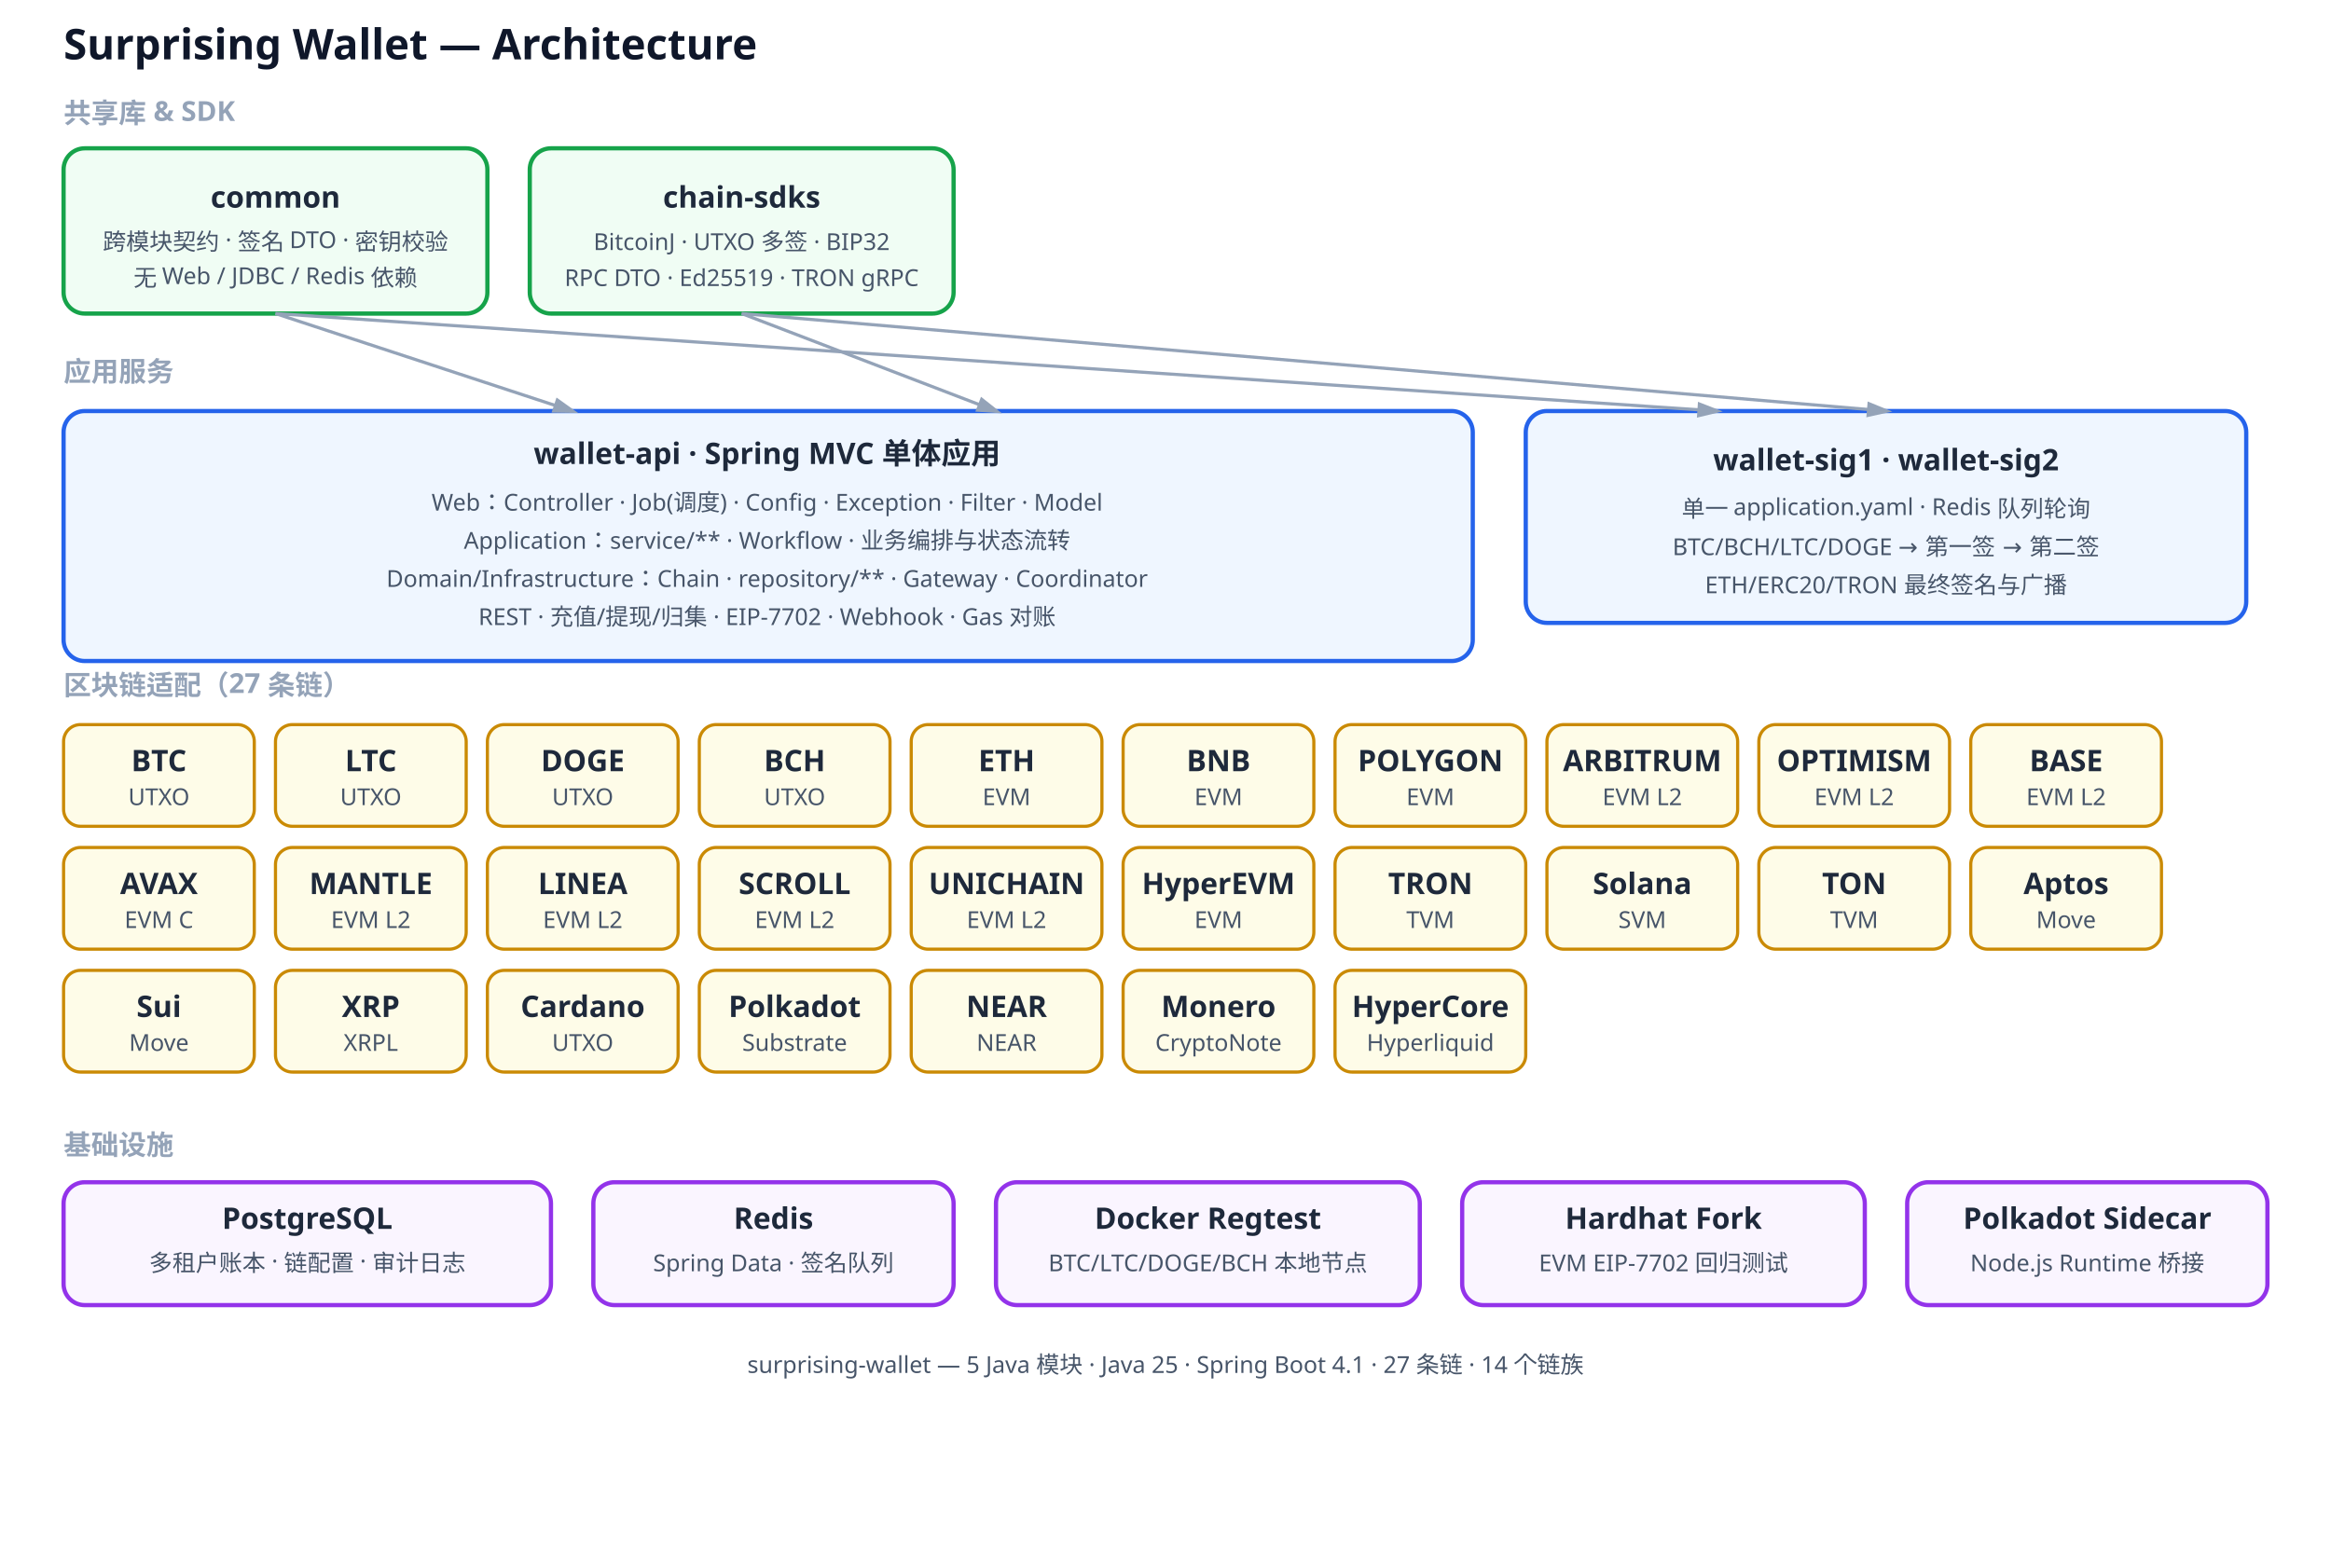
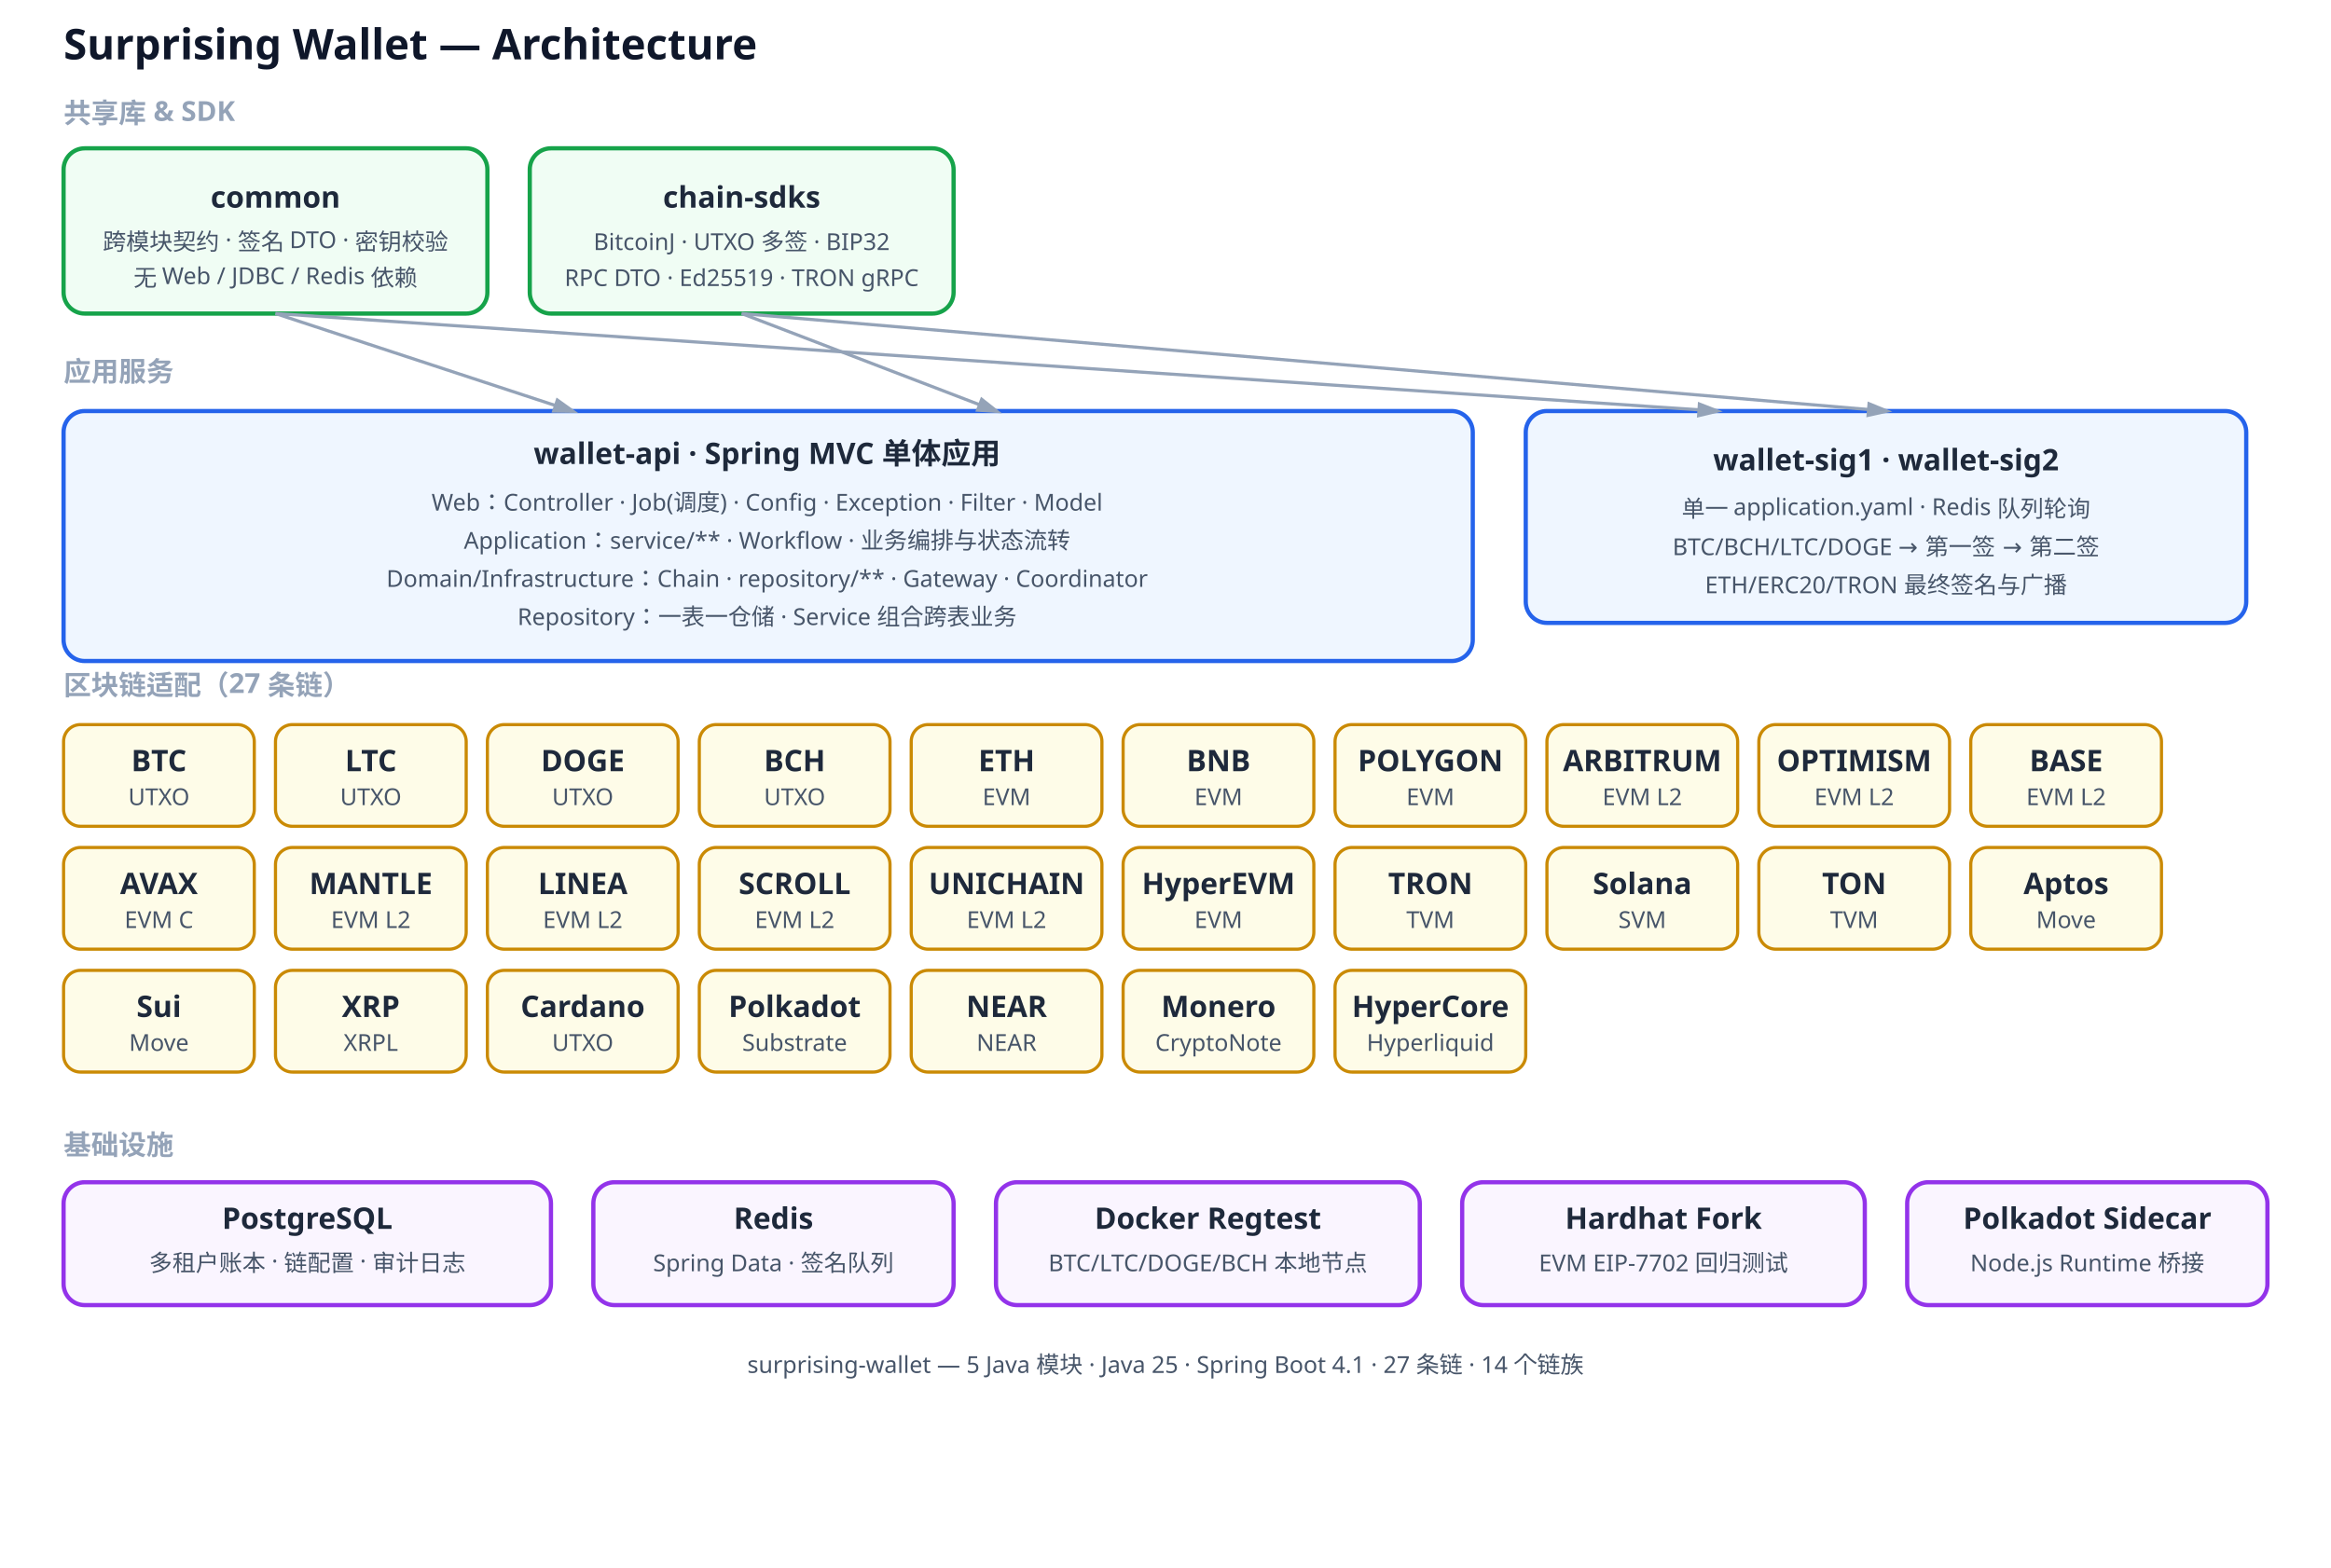
<svg xmlns="http://www.w3.org/2000/svg" width="1100" height="740" viewBox="0 0 1100 740">
  <style>
    .svc   { fill: #eff6ff; stroke: #2563eb; stroke-width: 2; rx: 10; }
    .lib   { fill: #f0fdf4; stroke: #16a34a; stroke-width: 2; rx: 10; }
    .chain { fill: #fefce8; stroke: #ca8a04; stroke-width: 1.5; rx: 8; }
    .infra { fill: #faf5ff; stroke: #9333ea; stroke-width: 2; rx: 10; }
    .label { font: 14px sans-serif; font-weight: 700; fill: #1e293b; }
    .desc  { font: 11px sans-serif; fill: #475569; }
    .title { font: 20px sans-serif; font-weight: 700; fill: #0f172a; }
    .sep   { font: 13px sans-serif; font-weight: 600; fill: #94a3b8; }
    .arrow { stroke: #94a3b8; stroke-width: 1.5; marker-end: url(#arr); }
  </style>
  <defs>
    <marker id="arr" markerWidth="8" markerHeight="8" refX="6" refY="2.5" orient="auto" markerUnits="strokeWidth">
      <path d="M0,0 L0,5 L8,2.5 z" fill="#94a3b8" />
    </marker>
  </defs>
  <text x="30" y="28" class="title">Surprising Wallet —  Architecture</text>
  <text x="30" y="58" class="sep"> 共享库 &amp; SDK</text>
  <rect x="30" y="70" width="200" height="78" class="lib" />
  <text x="130" y="98" text-anchor="middle" class="label">common</text>
  <text x="130" y="118" text-anchor="middle" class="desc">跨模块契约 · 签名 DTO · 密钥校验</text>
  <text x="130" y="135" text-anchor="middle" class="desc">无 Web / JDBC / Redis 依赖</text>
  <rect x="250" y="70" width="200" height="78" class="lib" />
  <text x="350" y="98" text-anchor="middle" class="label">chain-sdks</text>
  <text x="350" y="118" text-anchor="middle" class="desc">BitcoinJ · UTXO 多签 · BIP32</text>
  <text x="350" y="135" text-anchor="middle" class="desc">RPC DTO · Ed25519 · TRON gRPC</text>
  <text x="30" y="180" class="sep"> 应用服务</text>
  <rect x="30" y="194" width="665" height="118" class="svc" />
  <text x="362" y="219" text-anchor="middle" class="label">wallet-api · Spring MVC 单体应用</text>
  <text x="362" y="241" text-anchor="middle" class="desc">Web：Controller · Job(调度) · Config · Exception · Filter · Model</text>
  <text x="362" y="259" text-anchor="middle" class="desc">Application：service/** · Workflow · 业务编排与状态流转</text>
  <text x="362" y="277" text-anchor="middle" class="desc">Domain/Infrastructure：Chain · repository/** · Gateway · Coordinator</text>
-   <text x="362" y="295" text-anchor="middle" class="desc">REST · 充值/提现/归集 · EIP-7702 · Webhook · Gas 对账</text>
+   <text x="362" y="295" text-anchor="middle" class="desc">Repository：一表一仓储 · Service 组合跨表业务</text>
  <rect x="720" y="194" width="340" height="100" class="svc" />
  <text x="890" y="222" text-anchor="middle" class="label">wallet-sig1 · wallet-sig2</text>
  <text x="890" y="244" text-anchor="middle" class="desc">单一 application.yaml · Redis 队列轮询</text>
  <text x="890" y="262" text-anchor="middle" class="desc">BTC/BCH/LTC/DOGE → 第一签 → 第二签</text>
  <text x="890" y="280" text-anchor="middle" class="desc">ETH/ERC20/TRON 最终签名与广播</text>
  <line x1="130" y1="148" x2="270" y2="194" class="arrow" />
  <line x1="350" y1="148" x2="470" y2="194" class="arrow" />
  <line x1="130" y1="148" x2="810" y2="194" class="arrow" />
  <line x1="350" y1="148" x2="890" y2="194" class="arrow" />
  <text x="30" y="328" class="sep"> 区块链适配（27 条链）</text>
  <rect x="30" y="342" width="90" height="48" class="chain" />
  <text x="75" y="364" text-anchor="middle" class="label">BTC</text>
  <text x="75" y="380" text-anchor="middle" class="desc">UTXO</text>
  <rect x="130" y="342" width="90" height="48" class="chain" />
  <text x="175" y="364" text-anchor="middle" class="label">LTC</text>
  <text x="175" y="380" text-anchor="middle" class="desc">UTXO</text>
  <rect x="230" y="342" width="90" height="48" class="chain" />
  <text x="275" y="364" text-anchor="middle" class="label">DOGE</text>
  <text x="275" y="380" text-anchor="middle" class="desc">UTXO</text>
  <rect x="330" y="342" width="90" height="48" class="chain" />
  <text x="375" y="364" text-anchor="middle" class="label">BCH</text>
  <text x="375" y="380" text-anchor="middle" class="desc">UTXO</text>
  <rect x="430" y="342" width="90" height="48" class="chain" />
  <text x="475" y="364" text-anchor="middle" class="label">ETH</text>
  <text x="475" y="380" text-anchor="middle" class="desc">EVM</text>
  <rect x="530" y="342" width="90" height="48" class="chain" />
  <text x="575" y="364" text-anchor="middle" class="label">BNB</text>
  <text x="575" y="380" text-anchor="middle" class="desc">EVM</text>
  <rect x="630" y="342" width="90" height="48" class="chain" />
  <text x="675" y="364" text-anchor="middle" class="label">POLYGON</text>
  <text x="675" y="380" text-anchor="middle" class="desc">EVM</text>
  <rect x="730" y="342" width="90" height="48" class="chain" />
  <text x="775" y="364" text-anchor="middle" class="label">ARBITRUM</text>
  <text x="775" y="380" text-anchor="middle" class="desc">EVM L2</text>
  <rect x="830" y="342" width="90" height="48" class="chain" />
  <text x="875" y="364" text-anchor="middle" class="label">OPTIMISM</text>
  <text x="875" y="380" text-anchor="middle" class="desc">EVM L2</text>
  <rect x="930" y="342" width="90" height="48" class="chain" />
  <text x="975" y="364" text-anchor="middle" class="label">BASE</text>
  <text x="975" y="380" text-anchor="middle" class="desc">EVM L2</text>
  <rect x="30" y="400" width="90" height="48" class="chain" />
  <text x="75" y="422" text-anchor="middle" class="label">AVAX</text>
  <text x="75" y="438" text-anchor="middle" class="desc">EVM C</text>
  <rect x="130" y="400" width="90" height="48" class="chain" />
  <text x="175" y="422" text-anchor="middle" class="label">MANTLE</text>
  <text x="175" y="438" text-anchor="middle" class="desc">EVM L2</text>
  <rect x="230" y="400" width="90" height="48" class="chain" />
  <text x="275" y="422" text-anchor="middle" class="label">LINEA</text>
  <text x="275" y="438" text-anchor="middle" class="desc">EVM L2</text>
  <rect x="330" y="400" width="90" height="48" class="chain" />
  <text x="375" y="422" text-anchor="middle" class="label">SCROLL</text>
  <text x="375" y="438" text-anchor="middle" class="desc">EVM L2</text>
  <rect x="430" y="400" width="90" height="48" class="chain" />
  <text x="475" y="422" text-anchor="middle" class="label">UNICHAIN</text>
  <text x="475" y="438" text-anchor="middle" class="desc">EVM L2</text>
  <rect x="530" y="400" width="90" height="48" class="chain" />
  <text x="575" y="422" text-anchor="middle" class="label">HyperEVM</text>
  <text x="575" y="438" text-anchor="middle" class="desc">EVM</text>
  <rect x="630" y="400" width="90" height="48" class="chain" />
  <text x="675" y="422" text-anchor="middle" class="label">TRON</text>
  <text x="675" y="438" text-anchor="middle" class="desc">TVM</text>
  <rect x="730" y="400" width="90" height="48" class="chain" />
  <text x="775" y="422" text-anchor="middle" class="label">Solana</text>
  <text x="775" y="438" text-anchor="middle" class="desc">SVM</text>
  <rect x="830" y="400" width="90" height="48" class="chain" />
  <text x="875" y="422" text-anchor="middle" class="label">TON</text>
  <text x="875" y="438" text-anchor="middle" class="desc">TVM</text>
  <rect x="930" y="400" width="90" height="48" class="chain" />
  <text x="975" y="422" text-anchor="middle" class="label">Aptos</text>
  <text x="975" y="438" text-anchor="middle" class="desc">Move</text>
  <rect x="30" y="458" width="90" height="48" class="chain" />
  <text x="75" y="480" text-anchor="middle" class="label">Sui</text>
  <text x="75" y="496" text-anchor="middle" class="desc">Move</text>
  <rect x="130" y="458" width="90" height="48" class="chain" />
  <text x="175" y="480" text-anchor="middle" class="label">XRP</text>
  <text x="175" y="496" text-anchor="middle" class="desc">XRPL</text>
  <rect x="230" y="458" width="90" height="48" class="chain" />
  <text x="275" y="480" text-anchor="middle" class="label">Cardano</text>
  <text x="275" y="496" text-anchor="middle" class="desc">UTXO</text>
  <rect x="330" y="458" width="90" height="48" class="chain" />
  <text x="375" y="480" text-anchor="middle" class="label">Polkadot</text>
  <text x="375" y="496" text-anchor="middle" class="desc">Substrate</text>
  <rect x="430" y="458" width="90" height="48" class="chain" />
  <text x="475" y="480" text-anchor="middle" class="label">NEAR</text>
  <text x="475" y="496" text-anchor="middle" class="desc">NEAR</text>
  <rect x="530" y="458" width="90" height="48" class="chain" />
  <text x="575" y="480" text-anchor="middle" class="label">Monero</text>
  <text x="575" y="496" text-anchor="middle" class="desc">CryptoNote</text>
  <rect x="630" y="458" width="90" height="48" class="chain" />
  <text x="675" y="480" text-anchor="middle" class="label">HyperCore</text>
  <text x="675" y="496" text-anchor="middle" class="desc">Hyperliquid</text>
  <text x="30" y="545" class="sep"> 基础设施</text>
  <rect x="30" y="558" width="230" height="58" class="infra" />
  <text x="145" y="580" text-anchor="middle" class="label">PostgreSQL</text>
  <text x="145" y="600" text-anchor="middle" class="desc">多租户账本 · 链配置 · 审计日志</text>
  <rect x="280" y="558" width="170" height="58" class="infra" />
  <text x="365" y="580" text-anchor="middle" class="label">Redis</text>
  <text x="365" y="600" text-anchor="middle" class="desc">Spring Data · 签名队列</text>
  <rect x="470" y="558" width="200" height="58" class="infra" />
  <text x="570" y="580" text-anchor="middle" class="label">Docker Regtest</text>
  <text x="570" y="600" text-anchor="middle" class="desc">BTC/LTC/DOGE/BCH 本地节点</text>
  <rect x="690" y="558" width="190" height="58" class="infra" />
  <text x="785" y="580" text-anchor="middle" class="label">Hardhat Fork</text>
  <text x="785" y="600" text-anchor="middle" class="desc">EVM EIP-7702 回归测试</text>
  <rect x="900" y="558" width="170" height="58" class="infra" />
  <text x="985" y="580" text-anchor="middle" class="label">Polkadot Sidecar</text>
  <text x="985" y="600" text-anchor="middle" class="desc">Node.js Runtime 桥接</text>
  <text x="550" y="648" text-anchor="middle" class="desc" fill="#94a3b8" font-size="11">surprising-wallet — 5 Java 模块 · Java 25 · Spring Boot 4.1 · 27 条链 · 14 个链族</text>
</svg>
